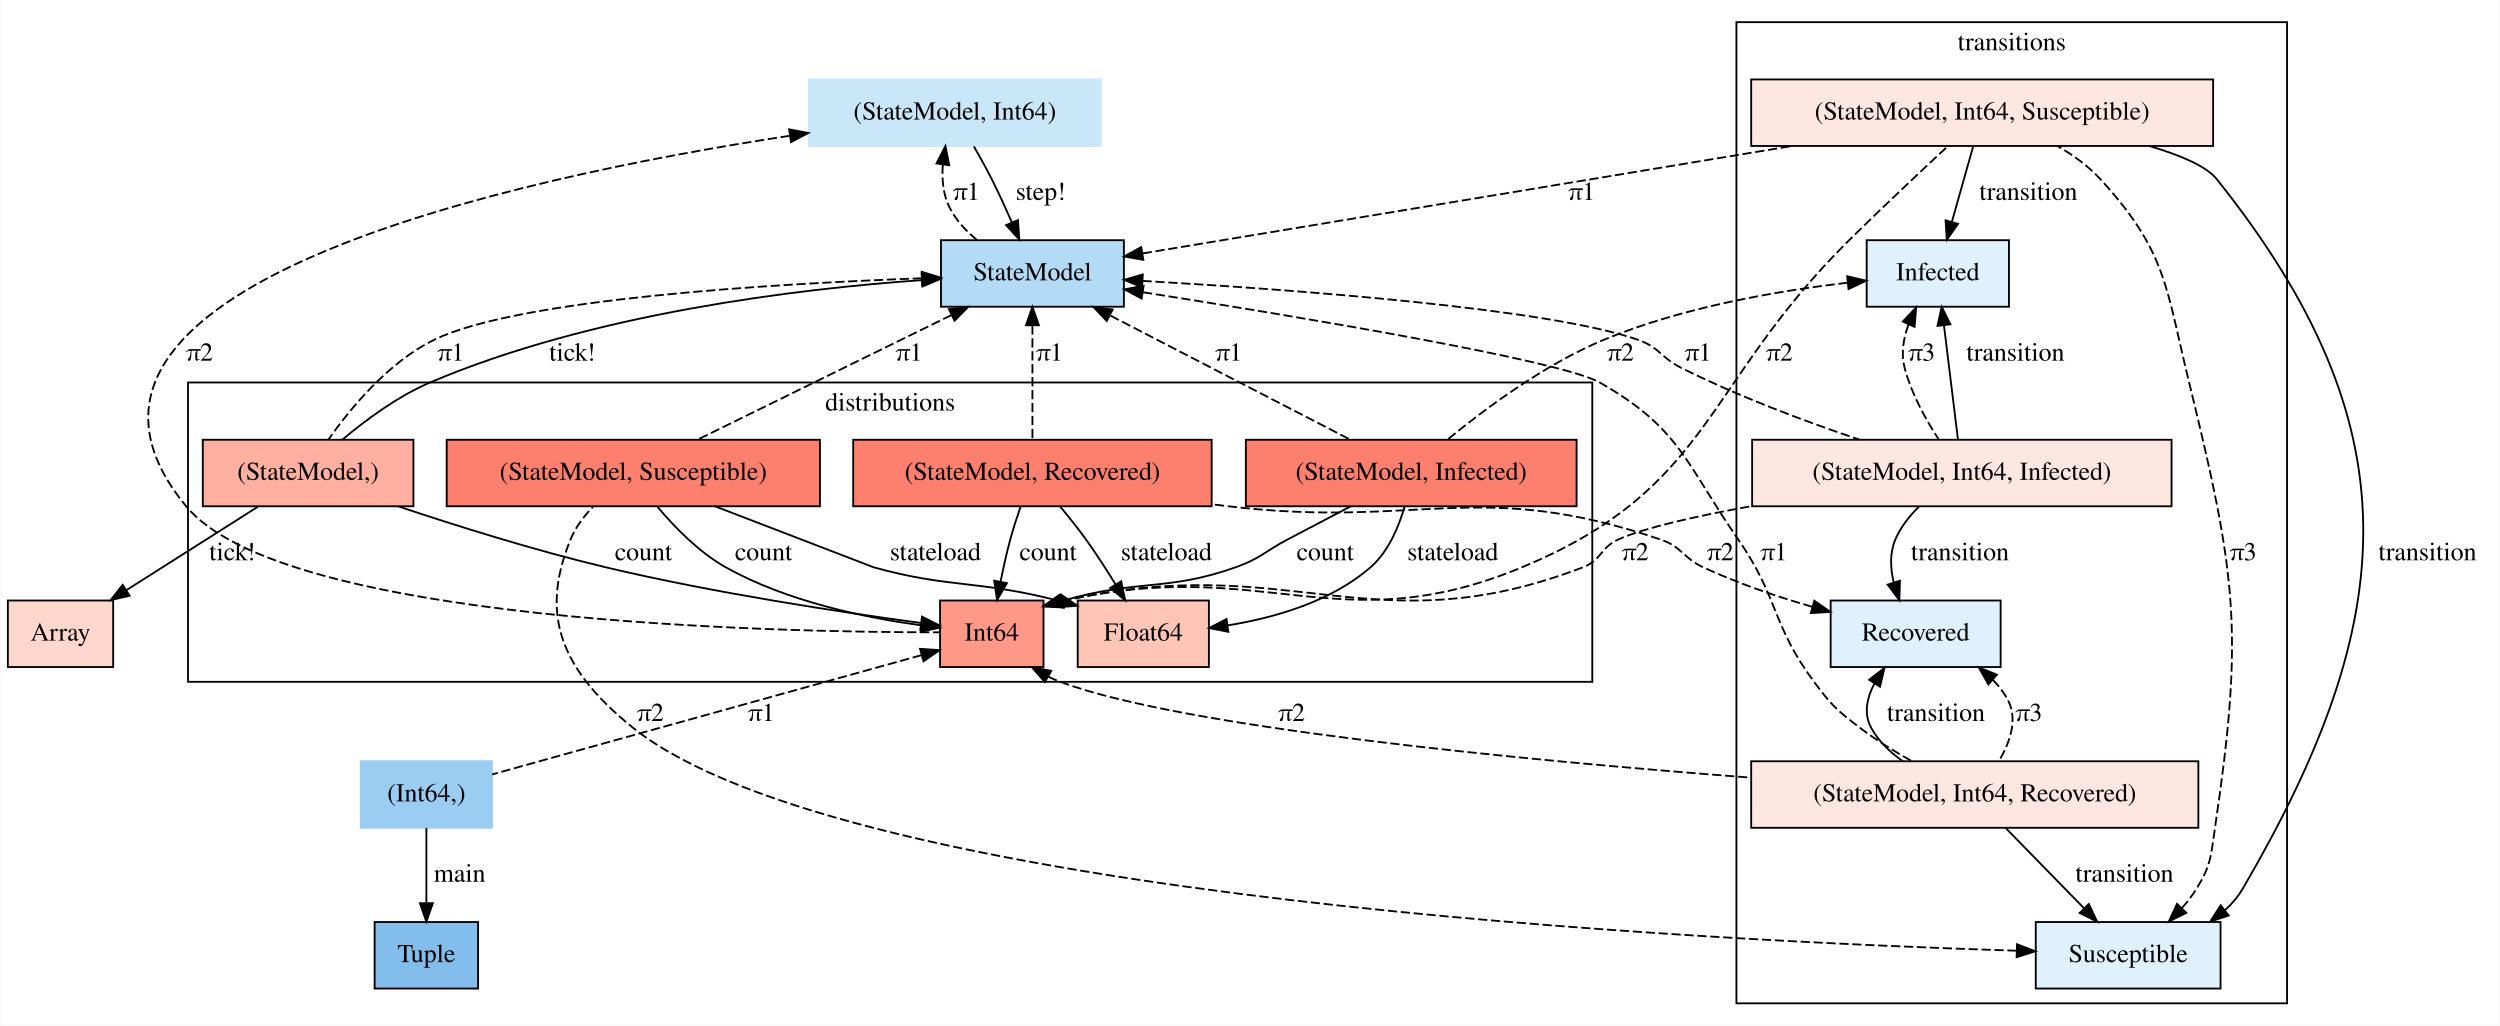
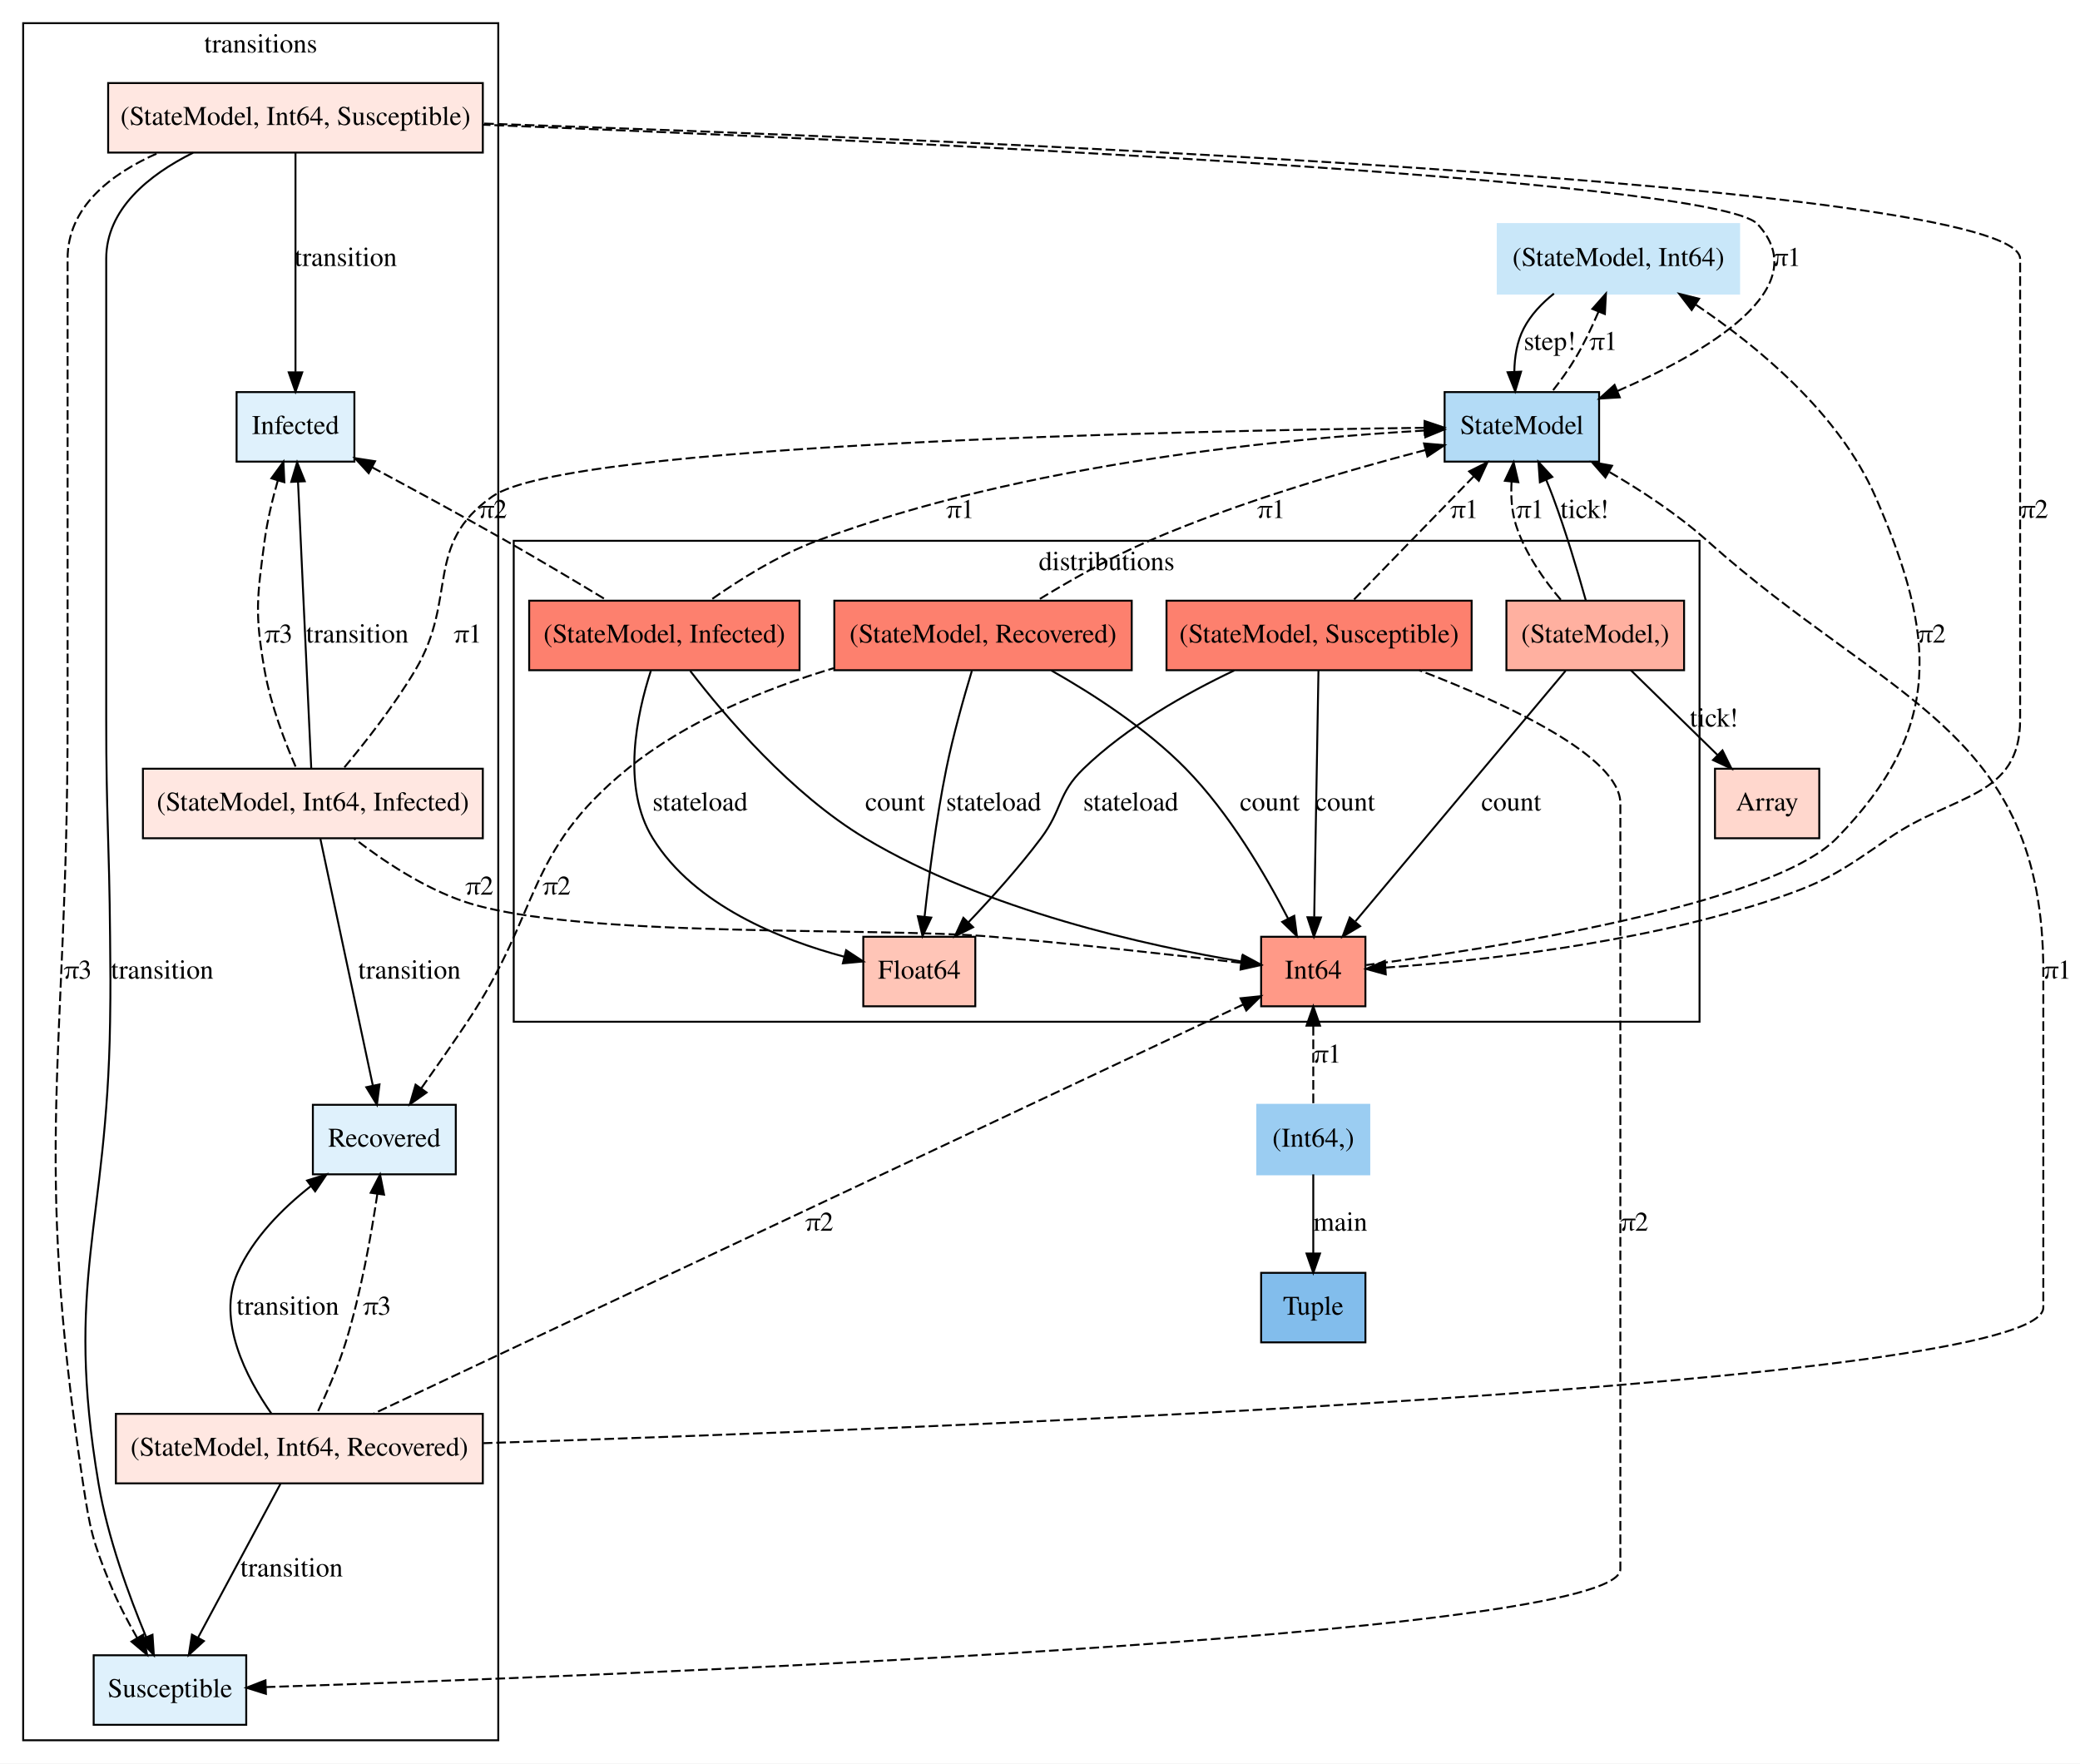
- <svg xmlns="http://www.w3.org/2000/svg" width="1353pt" height="555pt" viewBox="0.00 0.00 1352.50 555.00">
-   <g id="graph0" class="graph" transform="scale(1 1) rotate(0) translate(4 551)">
-     <polygon fill="white" stroke="none" points="-4,4 -4,-551 1348.5,-551 1348.5,4 -4,4" />
+ <svg xmlns="http://www.w3.org/2000/svg" width="1077pt" height="913pt" viewBox="0.00 0.00 1077.00 913.00">
+   <g id="graph0" class="graph" transform="scale(1 1) rotate(0) translate(4 909)">
+     <polygon fill="#ffffff" stroke="transparent" points="-4,4 -4,-909 1073,-909 1073,4 -4,4" />
    <g id="clust1" class="cluster">
-       <polygon fill="none" stroke="black" points="935.5,-8 935.5,-539 1233.5,-539 1233.5,-8 935.5,-8" />
-       <text text-anchor="middle" x="1084.5" y="-523.8" font-family="Times,serif" font-size="14.00">transitions</text>
+       <polygon fill="none" stroke="#000000" points="8,-8 8,-897 254,-897 254,-8 8,-8" />
+       <text text-anchor="middle" x="131" y="-881.8" font-family="Times,serif" font-size="14.00" fill="#000000">transitions</text>
    </g>
    <g id="clust2" class="cluster">
-       <polygon fill="none" stroke="black" points="97.5,-182 97.5,-344 857.5,-344 857.5,-182 97.5,-182" />
-       <text text-anchor="middle" x="477.5" y="-328.8" font-family="Times,serif" font-size="14.00">distributions</text>
+       <polygon fill="none" stroke="#000000" points="262,-380 262,-629 876,-629 876,-380 262,-380" />
+       <text text-anchor="middle" x="569" y="-613.8" font-family="Times,serif" font-size="14.00" fill="#000000">distributions</text>
    </g>
    <g id="node1" class="node">
-       <polygon fill="#ffb0a0" stroke="black" points="219.5,-313 105.5,-313 105.5,-277 219.5,-277 219.5,-313" />
-       <text text-anchor="middle" x="162.5" y="-291.3" font-family="Times,serif" font-size="14.00">(StateModel,)</text>
+       <polygon fill="#ffb0a0" stroke="#000000" points="868,-598 776,-598 776,-562 868,-562 868,-598" />
+       <text text-anchor="middle" x="822" y="-576.3" font-family="Times,serif" font-size="14.00" fill="#000000">(StateModel,)</text>
    </g>
    <g id="node2" class="node">
-       <polygon fill="#ffd7cd" stroke="black" points="57,-226 0,-226 0,-190 57,-190 57,-226" />
-       <text text-anchor="middle" x="28.5" y="-204.3" font-family="Times,serif" font-size="14.00">Array</text>
+       <polygon fill="#ffd7cd" stroke="#000000" points="938,-511 884,-511 884,-475 938,-475 938,-511" />
+       <text text-anchor="middle" x="911" y="-489.3" font-family="Times,serif" font-size="14.00" fill="#000000">Array</text>
    </g>
    <g id="edge22" class="edge">
-       <path fill="none" stroke="black" d="M135.383,-276.799C114.859,-263.78 86.485,-245.781 64.129,-231.6" />
-       <polygon fill="black" stroke="black" points="65.896,-228.576 55.577,-226.175 62.146,-234.488 65.896,-228.576" />
-       <text text-anchor="middle" x="121.5" y="-247.8" font-family="Times,serif" font-size="14.00">tick!</text>
+       <path fill="none" stroke="#000000" d="M840.441,-561.973C853.448,-549.259 871.042,-532.06 885.407,-518.018" />
+       <polygon fill="#000000" stroke="#000000" points="887.878,-520.496 892.583,-511.003 882.985,-515.491 887.878,-520.496" />
+       <text text-anchor="middle" x="883.5" y="-532.8" font-family="Times,serif" font-size="14.00" fill="#000000">tick!</text>
    </g>
    <g id="node3" class="node">
-       <polygon fill="#b3dbf6" stroke="black" points="604,-421 505,-421 505,-385 604,-385 604,-421" />
-       <text text-anchor="middle" x="554.5" y="-399.3" font-family="Times,serif" font-size="14.00">StateModel</text>
+       <polygon fill="#b3dbf6" stroke="#000000" points="824,-706 744,-706 744,-670 824,-670 824,-706" />
+       <text text-anchor="middle" x="784" y="-684.3" font-family="Times,serif" font-size="14.00" fill="#000000">StateModel</text>
    </g>
    <g id="edge21" class="edge">
-       <path fill="none" stroke="black" d="M181.001,-313.012C193.509,-323.57 210.901,-336.509 228.5,-344 316.418,-381.424 427.601,-394.701 494.774,-399.411" />
-       <polygon fill="black" stroke="black" points="494.552,-402.904 504.761,-400.071 495.014,-395.919 494.552,-402.904" />
-       <text text-anchor="middle" x="305.5" y="-355.8" font-family="Times,serif" font-size="14.00">tick!</text>
+       <path fill="none" stroke="#000000" d="M817.087,-598.254C812.978,-612.932 806.721,-634 800,-652 798.968,-654.763 797.83,-657.617 796.65,-660.452" />
+       <polygon fill="#000000" stroke="#000000" points="793.337,-659.297 792.576,-669.864 799.761,-662.078 793.337,-659.297" />
+       <text text-anchor="middle" x="816.5" y="-640.8" font-family="Times,serif" font-size="14.00" fill="#000000">tick!</text>
    </g>
    <g id="node6" class="node">
-       <polygon fill="#ff9987" stroke="black" points="560.5,-226 504.5,-226 504.5,-190 560.5,-190 560.5,-226" />
-       <text text-anchor="middle" x="532.5" y="-204.3" font-family="Times,serif" font-size="14.00">Int64</text>
+       <polygon fill="#ff9987" stroke="#000000" points="703,-424 649,-424 649,-388 703,-388 703,-424" />
+       <text text-anchor="middle" x="676" y="-402.3" font-family="Times,serif" font-size="14.00" fill="#000000">Int64</text>
    </g>
    <g id="edge13" class="edge">
-       <path fill="none" stroke="black" d="M211.348,-276.94C243.022,-266.349 285.345,-253.076 323.5,-244 382.396,-229.991 451.931,-219.53 494.093,-213.845" />
-       <polygon fill="black" stroke="black" points="494.747,-217.289 504.2,-212.503 493.826,-210.35 494.747,-217.289" />
-       <text text-anchor="middle" x="344" y="-247.8" font-family="Times,serif" font-size="14.00">count</text>
+       <path fill="none" stroke="#000000" d="M806.651,-561.708C780.624,-530.689 727.753,-467.678 697.863,-432.056" />
+       <polygon fill="#000000" stroke="#000000" points="700.252,-429.458 691.143,-424.047 694.89,-433.957 700.252,-429.458" />
+       <text text-anchor="middle" x="778.5" y="-489.3" font-family="Times,serif" font-size="14.00" fill="#000000">count</text>
    </g>
    <g id="edge29" class="edge">
-       <path fill="none" stroke="black" stroke-dasharray="5,2" d="M494.704,-400.407C414.129,-397.437 275.592,-389.189 230.5,-367 205.844,-354.867 185.305,-329.913 173.457,-313.063" />
-       <polygon fill="black" stroke="black" points="494.595,-403.905 504.712,-400.76 494.842,-396.909 494.595,-403.905" />
-       <text text-anchor="middle" x="240" y="-355.8" font-family="Times,serif" font-size="14.00">π1</text>
+       <path fill="none" stroke="#000000" stroke-dasharray="5,2" d="M778.666,-659.548C778.249,-652.073 778.707,-644.115 781,-637 785.674,-622.497 795.559,-608.567 804.451,-598.109" />
+       <polygon fill="#000000" stroke="#000000" points="775.203,-660.08 779.739,-669.654 782.164,-659.341 775.203,-660.08" />
+       <text text-anchor="middle" x="788.5" y="-640.8" font-family="Times,serif" font-size="14.00" fill="#000000">π1</text>
    </g>
    <g id="node7" class="node">
-       <polygon fill="#ffe7e1" stroke="black" points="1193.5,-508 943.5,-508 943.5,-472 1193.5,-472 1193.5,-508" />
-       <text text-anchor="middle" x="1068.5" y="-486.3" font-family="Times,serif" font-size="14.00">(StateModel, Int64, Susceptible)</text>
+       <polygon fill="#ffe7e1" stroke="#000000" points="246,-866 52,-866 52,-830 246,-830 246,-866" />
+       <text text-anchor="middle" x="149" y="-844.3" font-family="Times,serif" font-size="14.00" fill="#000000">(StateModel, Int64, Susceptible)</text>
    </g>
    <g id="edge32" class="edge">
-       <path fill="none" stroke="black" stroke-dasharray="5,2" d="M614.185,-413.87C700.164,-428.088 860.088,-454.535 965.411,-471.952" />
-       <polygon fill="black" stroke="black" points="614.512,-410.377 604.075,-412.198 613.37,-417.283 614.512,-410.377" />
-       <text text-anchor="middle" x="852" y="-442.8" font-family="Times,serif" font-size="14.00">π1</text>
+       <path fill="none" stroke="#000000" stroke-dasharray="5,2" d="M833.466,-706.548C879.562,-726.477 936.89,-759.784 906,-793 883.846,-816.822 445.318,-836.622 246.053,-844.428" />
+       <polygon fill="#000000" stroke="#000000" points="834.707,-703.273 824.132,-702.624 831.994,-709.726 834.707,-703.273" />
+       <text text-anchor="middle" x="921.5" y="-771.3" font-family="Times,serif" font-size="14.00" fill="#000000">π1</text>
    </g>
    <g id="node10" class="node">
-       <polygon fill="#ffe7e1" stroke="black" points="1171,-313 944,-313 944,-277 1171,-277 1171,-313" />
-       <text text-anchor="middle" x="1057.5" y="-291.3" font-family="Times,serif" font-size="14.00">(StateModel, Int64, Infected)</text>
+       <polygon fill="#ffe7e1" stroke="#000000" points="246,-511 70,-511 70,-475 246,-475 246,-511" />
+       <text text-anchor="middle" x="158" y="-489.3" font-family="Times,serif" font-size="14.00" fill="#000000">(StateModel, Int64, Infected)</text>
    </g>
    <g id="edge33" class="edge">
-       <path fill="none" stroke="black" stroke-dasharray="5,2" d="M614.069,-398.986C694.837,-394.328 834.515,-384.088 882.5,-367 893.997,-362.906 894.594,-357.477 905.5,-352 936.411,-336.475 972.708,-322.941 1002.08,-313.068" />
-       <polygon fill="black" stroke="black" points="613.827,-395.494 604.041,-399.553 614.223,-402.483 613.827,-395.494" />
-       <text text-anchor="middle" x="915" y="-355.8" font-family="Times,serif" font-size="14.00">π1</text>
+       <path fill="none" stroke="#000000" stroke-dasharray="5,2" d="M733.583,-687.525C608.27,-685.934 289.957,-679.228 251,-652 215.122,-626.924 233.378,-599.62 211,-562 200.112,-543.695 185.139,-524.622 173.885,-511.181" />
+       <polygon fill="#000000" stroke="#000000" points="733.641,-691.026 743.683,-687.647 733.726,-684.026 733.641,-691.026" />
+       <text text-anchor="middle" x="238.5" y="-576.3" font-family="Times,serif" font-size="14.00" fill="#000000">π1</text>
    </g>
    <g id="node12" class="node">
-       <polygon fill="#ffe7e1" stroke="black" points="1185.5,-139 943.5,-139 943.5,-103 1185.5,-103 1185.5,-139" />
-       <text text-anchor="middle" x="1064.5" y="-117.3" font-family="Times,serif" font-size="14.00">(StateModel, Int64, Recovered)</text>
+       <polygon fill="#ffe7e1" stroke="#000000" points="246,-177 56,-177 56,-141 246,-141 246,-177" />
+       <text text-anchor="middle" x="151" y="-155.3" font-family="Times,serif" font-size="14.00" fill="#000000">(StateModel, Int64, Recovered)</text>
    </g>
    <g id="edge34" class="edge">
-       <path fill="none" stroke="black" stroke-dasharray="5,2" d="M614.34,-392.837C697.52,-379.776 840.314,-356.054 861.5,-344 905.29,-319.086 907.798,-300.406 936.5,-259 958.588,-227.136 954.429,-213.16 977.5,-182 986.85,-169.371 989.988,-166.505 1002.5,-157 1011.06,-150.495 1020.97,-144.369 1030.31,-139.116" />
-       <polygon fill="black" stroke="black" points="613.596,-389.411 604.257,-394.414 614.677,-396.327 613.596,-389.411" />
-       <text text-anchor="middle" x="956" y="-247.8" font-family="Times,serif" font-size="14.00">π1</text>
+       <path fill="none" stroke="#000000" stroke-dasharray="5,2" d="M829.409,-664.582C846.226,-654.791 864.866,-642.534 880,-629 973.707,-545.201 1054,-531.712 1054,-406 1054,-406 1054,-406 1054,-232 1054,-191.819 478.476,-169.268 246.356,-161.807" />
+       <polygon fill="#000000" stroke="#000000" points="827.256,-661.779 820.287,-669.76 830.712,-667.867 827.256,-661.779" />
+       <text text-anchor="middle" x="1061.5" y="-402.3" font-family="Times,serif" font-size="14.00" fill="#000000">π1</text>
    </g>
    <g id="node13" class="node">
-       <polygon fill="#fd806e" stroke="black" points="439.5,-313 237.5,-313 237.5,-277 439.5,-277 439.5,-313" />
-       <text text-anchor="middle" x="338.5" y="-291.3" font-family="Times,serif" font-size="14.00">(StateModel, Susceptible)</text>
+       <polygon fill="#fd806e" stroke="#000000" points="758,-598 600,-598 600,-562 758,-562 758,-598" />
+       <text text-anchor="middle" x="679" y="-576.3" font-family="Times,serif" font-size="14.00" fill="#000000">(StateModel, Susceptible)</text>
    </g>
    <g id="edge28" class="edge">
-       <path fill="none" stroke="black" stroke-dasharray="5,2" d="M510.701,-380.506C470.226,-360.644 410.867,-331.514 373.476,-313.164" />
-       <polygon fill="black" stroke="black" points="509.277,-383.706 519.796,-384.969 512.361,-377.422 509.277,-383.706" />
-       <text text-anchor="middle" x="488" y="-355.8" font-family="Times,serif" font-size="14.00">π1</text>
+       <path fill="none" stroke="#000000" stroke-dasharray="5,2" d="M759.179,-662.47C739.912,-642.653 713.681,-615.672 696.549,-598.05" />
+       <polygon fill="#000000" stroke="#000000" points="756.708,-664.949 766.188,-669.679 761.727,-660.069 756.708,-664.949" />
+       <text text-anchor="middle" x="754.5" y="-640.8" font-family="Times,serif" font-size="14.00" fill="#000000">π1</text>
    </g>
    <g id="node15" class="node">
-       <polygon fill="#fd806e" stroke="black" points="849,-313 670,-313 670,-277 849,-277 849,-313" />
-       <text text-anchor="middle" x="759.5" y="-291.3" font-family="Times,serif" font-size="14.00">(StateModel, Infected)</text>
+       <polygon fill="#fd806e" stroke="#000000" points="410,-598 270,-598 270,-562 410,-562 410,-598" />
+       <text text-anchor="middle" x="340" y="-576.3" font-family="Times,serif" font-size="14.00" fill="#000000">(StateModel, Infected)</text>
    </g>
    <g id="edge30" class="edge">
-       <path fill="none" stroke="black" stroke-dasharray="5,2" d="M596.799,-380.128C635.193,-360.276 691.042,-331.398 726.305,-313.164" />
-       <polygon fill="black" stroke="black" points="594.712,-377.267 587.437,-384.969 597.927,-383.485 594.712,-377.267" />
-       <text text-anchor="middle" x="661" y="-355.8" font-family="Times,serif" font-size="14.00">π1</text>
+       <path fill="none" stroke="#000000" stroke-dasharray="5,2" d="M733.663,-686.097C661.758,-682.006 526.454,-669.166 419,-629 399.045,-621.541 378.665,-608.746 363.603,-598.102" />
+       <polygon fill="#000000" stroke="#000000" points="733.628,-689.6 743.801,-686.64 734.002,-682.61 733.628,-689.6" />
+       <text text-anchor="middle" x="493.5" y="-640.8" font-family="Times,serif" font-size="14.00" fill="#000000">π1</text>
    </g>
    <g id="node16" class="node">
-       <polygon fill="#fd806e" stroke="black" points="651.5,-313 457.5,-313 457.5,-277 651.5,-277 651.5,-313" />
-       <text text-anchor="middle" x="554.5" y="-291.3" font-family="Times,serif" font-size="14.00">(StateModel, Recovered)</text>
+       <polygon fill="#fd806e" stroke="#000000" points="582,-598 428,-598 428,-562 582,-562 582,-598" />
+       <text text-anchor="middle" x="505" y="-576.3" font-family="Times,serif" font-size="14.00" fill="#000000">(StateModel, Recovered)</text>
    </g>
    <g id="edge31" class="edge">
-       <path fill="none" stroke="black" stroke-dasharray="5,2" d="M554.5,-374.931C554.5,-355.554 554.5,-330.042 554.5,-313.341" />
-       <polygon fill="black" stroke="black" points="551,-374.969 554.5,-384.969 558,-374.969 551,-374.969" />
-       <text text-anchor="middle" x="564" y="-355.8" font-family="Times,serif" font-size="14.00">π1</text>
+       <path fill="none" stroke="#000000" stroke-dasharray="5,2" d="M734.208,-676.028C694.585,-665.733 638.156,-649.344 591,-629 570.962,-620.355 549.64,-608.228 533.239,-598.202" />
+       <polygon fill="#000000" stroke="#000000" points="733.347,-679.42 743.903,-678.512 735.085,-672.639 733.347,-679.42" />
+       <text text-anchor="middle" x="654.5" y="-640.8" font-family="Times,serif" font-size="14.00" fill="#000000">π1</text>
    </g>
    <g id="node4" class="node">
-       <polygon fill="#82bdec" stroke="black" points="254.5,-52 198.5,-52 198.5,-16 254.5,-16 254.5,-52" />
-       <text text-anchor="middle" x="226.5" y="-30.3" font-family="Times,serif" font-size="14.00">Tuple</text>
+       <polygon fill="#82bdec" stroke="#000000" points="703,-250 649,-250 649,-214 703,-214 703,-250" />
+       <text text-anchor="middle" x="676" y="-228.3" font-family="Times,serif" font-size="14.00" fill="#000000">Tuple</text>
    </g>
    <g id="node5" class="node">
-       <polygon fill="#c9e7f9" stroke="#c9e7f9" points="591.5,-508 433.5,-508 433.5,-472 591.5,-472 591.5,-508" />
-       <text text-anchor="middle" x="512.5" y="-486.3" font-family="Times,serif" font-size="14.00">(StateModel, Int64)</text>
+       <polygon fill="#c9e7f9" stroke="#c9e7f9" points="896.5,-793 771.5,-793 771.5,-757 896.5,-757 896.5,-793" />
+       <text text-anchor="middle" x="834" y="-771.3" font-family="Times,serif" font-size="14.00" fill="#000000">(StateModel, Int64)</text>
    </g>
    <g id="edge1" class="edge">
-       <path fill="none" stroke="black" d="M522.834,-471.749C526.056,-466.154 529.539,-459.875 532.5,-454 536.281,-446.497 540.08,-438.199 543.432,-430.555" />
-       <polygon fill="black" stroke="black" points="546.663,-431.9 547.403,-421.331 540.234,-429.132 546.663,-431.9" />
-       <text text-anchor="middle" x="559" y="-442.8" font-family="Times,serif" font-size="14.00">step!</text>
+       <path fill="none" stroke="#000000" d="M800.619,-756.999C794.359,-752.028 788.645,-746.028 785,-739 781.468,-732.19 780.212,-724.149 780.096,-716.49" />
+       <polygon fill="#000000" stroke="#000000" points="783.596,-716.578 780.538,-706.434 776.602,-716.271 783.596,-716.578" />
+       <text text-anchor="middle" x="798.5" y="-727.8" font-family="Times,serif" font-size="14.00" fill="#000000">step!</text>
    </g>
    <g id="edge2" class="edge">
-       <path fill="none" stroke="black" stroke-dasharray="5,2" d="M506.002,-461.901C505.421,-454.183 506.085,-445.982 509.5,-439 512.892,-432.065 518.394,-426.107 524.406,-421.174" />
-       <polygon fill="black" stroke="black" points="502.559,-462.555 507.425,-471.966 509.49,-461.575 502.559,-462.555" />
-       <text text-anchor="middle" x="519" y="-442.8" font-family="Times,serif" font-size="14.00">π1</text>
+       <path fill="none" stroke="#000000" stroke-dasharray="5,2" d="M823.66,-747.529C820.323,-739.725 816.349,-731.353 812,-724 808.372,-717.867 803.834,-711.596 799.475,-706.043" />
+       <polygon fill="#000000" stroke="#000000" points="820.505,-749.06 827.528,-756.992 826.985,-746.412 820.505,-749.06" />
+       <text text-anchor="middle" x="826.5" y="-727.8" font-family="Times,serif" font-size="14.00" fill="#000000">π1</text>
    </g>
    <g id="edge3" class="edge">
-       <path fill="none" stroke="black" stroke-dasharray="5,2" d="M423.137,-477.515C273.735,-454.75 -1.232,-395.528 96.5,-277 148.466,-213.976 416.397,-208.766 504.433,-208.783" />
-       <polygon fill="black" stroke="black" points="422.822,-481.007 433.23,-479.027 423.859,-474.084 422.822,-481.007" />
-       <text text-anchor="middle" x="104" y="-355.8" font-family="Times,serif" font-size="14.00">π2</text>
+       <path fill="none" stroke="#000000" stroke-dasharray="5,2" d="M874.154,-751.195C905.997,-729.768 948.168,-695.066 967,-652 998.718,-579.464 1002.322,-531.63 947,-475 912.904,-440.098 765.286,-417.467 703.43,-409.353" />
+       <polygon fill="#000000" stroke="#000000" points="871.921,-748.474 865.475,-756.883 875.758,-754.329 871.921,-748.474" />
+       <text text-anchor="middle" x="996.5" y="-576.3" font-family="Times,serif" font-size="14.00" fill="#000000">π2</text>
    </g>
    <g id="edge18" class="edge">
-       <path fill="none" stroke="black" stroke-dasharray="5,2" d="M570.533,-225.623C679.672,-250.807 719.528,-202.498 819.5,-244 922.25,-286.655 917.406,-342.763 996.5,-421 1014.35,-438.653 1035.26,-458.288 1049.93,-471.903" />
-       <polygon fill="black" stroke="black" points="571.357,-222.222 560.81,-223.23 569.684,-229.019 571.357,-222.222" />
-       <text text-anchor="middle" x="959" y="-355.8" font-family="Times,serif" font-size="14.00">π2</text>
+       <path fill="none" stroke="#000000" stroke-dasharray="5,2" d="M713.338,-408.024C760.255,-411.404 842.77,-420.141 910,-442 940.435,-451.896 947.689,-456.781 974,-475 1007.501,-498.199 1042,-495.751 1042,-536.5 1042,-775 1042,-775 1042,-775 1042,-814.568 477.713,-837.358 246.267,-845.041" />
+       <polygon fill="#000000" stroke="#000000" points="713.54,-404.53 703.327,-407.346 713.067,-411.514 713.54,-404.53" />
+       <text text-anchor="middle" x="1049.5" y="-640.8" font-family="Times,serif" font-size="14.00" fill="#000000">π2</text>
    </g>
    <g id="edge19" class="edge">
-       <path fill="none" stroke="black" stroke-dasharray="5,2" d="M570.608,-225.638C693.941,-253.952 737.799,-200.052 852.5,-244 862.547,-247.849 861.708,-254.543 871.5,-259 885.332,-265.296 913.452,-271.611 943.728,-277.11" />
-       <polygon fill="black" stroke="black" points="571.348,-222.216 560.804,-223.255 569.694,-229.018 571.348,-222.216" />
-       <text text-anchor="middle" x="881" y="-247.8" font-family="Times,serif" font-size="14.00">π2</text>
+       <path fill="none" stroke="#000000" stroke-dasharray="5,2" d="M638.43,-410.531C604.814,-414.476 554.169,-420.151 510,-424 449.431,-429.278 294.721,-422.901 237,-442 215.612,-449.077 194.326,-463.344 179.248,-474.993" />
+       <polygon fill="#000000" stroke="#000000" points="639.197,-413.965 648.717,-409.315 638.375,-407.013 639.197,-413.965" />
+       <text text-anchor="middle" x="244.5" y="-445.8" font-family="Times,serif" font-size="14.00" fill="#000000">π2</text>
    </g>
    <g id="edge20" class="edge">
-       <path fill="none" stroke="black" stroke-dasharray="5,2" d="M563.162,-184.772C565.254,-183.732 567.376,-182.793 569.5,-182 635.796,-157.241 819.32,-139.634 943.29,-130.142" />
-       <polygon fill="black" stroke="black" points="561.215,-181.853 554.262,-189.847 564.683,-187.933 561.215,-181.853" />
-       <text text-anchor="middle" x="695" y="-160.8" font-family="Times,serif" font-size="14.00">π2</text>
+       <path fill="none" stroke="#000000" stroke-dasharray="5,2" d="M639.634,-388.89C544.226,-344.003 287.374,-223.161 189.551,-177.137" />
+       <polygon fill="#000000" stroke="#000000" points="638.341,-392.15 648.879,-393.24 641.321,-385.816 638.341,-392.15" />
+       <text text-anchor="middle" x="420.5" y="-271.8" font-family="Times,serif" font-size="14.00" fill="#000000">π2</text>
    </g>
    <g id="node17" class="node">
-       <polygon fill="#9bcdf2" stroke="#9bcdf2" points="262,-139 191,-139 191,-103 262,-103 262,-139" />
-       <text text-anchor="middle" x="226.5" y="-117.3" font-family="Times,serif" font-size="14.00">(Int64,)</text>
+       <polygon fill="#9bcdf2" stroke="#9bcdf2" points="705,-337 647,-337 647,-301 705,-301 705,-337" />
+       <text text-anchor="middle" x="676" y="-315.3" font-family="Times,serif" font-size="14.00" fill="#000000">(Int64,)</text>
    </g>
    <g id="edge35" class="edge">
-       <path fill="none" stroke="black" stroke-dasharray="5,2" d="M494.489,-196.441C434.879,-179.883 320.229,-148.036 262.126,-131.896" />
-       <polygon fill="black" stroke="black" points="493.689,-199.852 504.261,-199.156 495.562,-193.107 493.689,-199.852" />
-       <text text-anchor="middle" x="408" y="-160.8" font-family="Times,serif" font-size="14.00">π1</text>
+       <path fill="none" stroke="#000000" stroke-dasharray="5,2" d="M676,-377.816C676,-364.41 676,-348.78 676,-337.003" />
+       <polygon fill="#000000" stroke="#000000" points="672.5,-377.974 676,-387.974 679.5,-377.974 672.5,-377.974" />
+       <text text-anchor="middle" x="683.5" y="-358.8" font-family="Times,serif" font-size="14.00" fill="#000000">π1</text>
    </g>
    <g id="node8" class="node">
-       <polygon fill="#dff1fc" stroke="black" points="1197.5,-52 1097.5,-52 1097.5,-16 1197.5,-16 1197.5,-52" />
-       <text text-anchor="middle" x="1147.5" y="-30.3" font-family="Times,serif" font-size="14.00">Susceptible</text>
+       <polygon fill="#dff1fc" stroke="#000000" points="123.5,-52 44.5,-52 44.5,-16 123.5,-16 123.5,-52" />
+       <text text-anchor="middle" x="84" y="-30.3" font-family="Times,serif" font-size="14.00" fill="#000000">Susceptible</text>
    </g>
    <g id="edge4" class="edge">
-       <path fill="none" stroke="black" d="M1158.93,-471.977C1175.8,-467.024 1189.9,-461.019 1195.5,-454 1301.97,-320.473 1295.6,-217.485 1209.5,-70 1206.98,-65.69 1203.72,-61.869 1200,-58.49" />
-       <polygon fill="black" stroke="black" points="1201.89,-55.523 1191.84,-52.16 1197.6,-61.054 1201.89,-55.523" />
-       <text text-anchor="middle" x="1309.5" y="-247.8" font-family="Times,serif" font-size="14.00">transition</text>
+       <path fill="none" stroke="#000000" d="M95.984,-829.925C72.894,-818.383 51,-800.671 51,-775 51,-775 51,-775 51,-536.5 51,-486.492 52.556,-474.006 53,-424 53.174,-404.445 53.289,-399.553 53,-380 51.43,-273.756 29.394,-245.787 47,-141 51.695,-113.055 62.837,-82.65 71.675,-61.419" />
+       <polygon fill="#000000" stroke="#000000" points="74.959,-62.639 75.666,-52.068 68.521,-59.891 74.959,-62.639" />
+       <text text-anchor="middle" x="80" y="-402.3" font-family="Times,serif" font-size="14.00" fill="#000000">transition</text>
    </g>
    <g id="node9" class="node">
-       <polygon fill="#dff1fc" stroke="black" points="1083,-421 1006,-421 1006,-385 1083,-385 1083,-421" />
-       <text text-anchor="middle" x="1044.5" y="-399.3" font-family="Times,serif" font-size="14.00">Infected</text>
+       <polygon fill="#dff1fc" stroke="#000000" points="179.5,-706 118.5,-706 118.5,-670 179.5,-670 179.5,-706" />
+       <text text-anchor="middle" x="149" y="-684.3" font-family="Times,serif" font-size="14.00" fill="#000000">Infected</text>
    </g>
    <g id="edge5" class="edge">
-       <path fill="none" stroke="black" d="M1063.64,-471.799C1060.33,-460.047 1055.86,-444.238 1052.08,-430.842" />
-       <polygon fill="black" stroke="black" points="1055.44,-429.848 1049.35,-421.175 1048.7,-431.75 1055.44,-429.848" />
-       <text text-anchor="middle" x="1093.5" y="-442.8" font-family="Times,serif" font-size="14.00">transition</text>
+       <path fill="none" stroke="#000000" d="M149,-829.957C149,-802.349 149,-749.375 149,-716.525" />
+       <polygon fill="#000000" stroke="#000000" points="152.5,-716.222 149,-706.223 145.5,-716.223 152.5,-716.222" />
+       <text text-anchor="middle" x="175" y="-771.3" font-family="Times,serif" font-size="14.00" fill="#000000">transition</text>
    </g>
    <g id="edge24" class="edge">
-       <path fill="none" stroke="black" stroke-dasharray="5,2" d="M1176.6,-59.543C1179.53,-62.849 1182.25,-66.362 1184.5,-70 1192.56,-83.035 1192.25,-87.84 1194.5,-103 1210.23,-209.133 1205.98,-239.779 1180.5,-344 1167.83,-395.814 1168.5,-414.642 1132.5,-454 1126,-461.102 1117.72,-467.071 1109.29,-471.955" />
-       <polygon fill="black" stroke="black" points="1178.97,-56.967 1169.49,-52.247 1173.96,-61.852 1178.97,-56.967" />
-       <text text-anchor="middle" x="1210" y="-247.8" font-family="Times,serif" font-size="14.00">π3</text>
+       <path fill="none" stroke="#000000" stroke-dasharray="5,2" d="M67.076,-60.878C62.061,-69.617 56.879,-79.512 53,-89 43.942,-111.154 42.577,-117.335 39,-141 12.725,-314.839 31,-360.686 31,-536.5 31,-775 31,-775 31,-775 31,-801.619 52.985,-818.859 77.976,-829.857" />
+       <polygon fill="#000000" stroke="#000000" points="70.098,-62.643 72.18,-52.255 64.074,-59.077 70.098,-62.643" />
+       <text text-anchor="middle" x="36.5" y="-402.3" font-family="Times,serif" font-size="14.00" fill="#000000">π3</text>
    </g>
    <g id="edge23" class="edge">
-       <path fill="none" stroke="black" stroke-dasharray="5,2" d="M1087.14,-36.469C919.75,-41.698 454.409,-64.421 338.5,-157 294.635,-192.036 289.786,-222.737 304.5,-259 307.175,-265.594 311.756,-271.629 316.703,-276.762" />
-       <polygon fill="black" stroke="black" points="1087.36,-39.964 1097.25,-36.163 1087.15,-32.967 1087.36,-39.964" />
-       <text text-anchor="middle" x="348" y="-160.8" font-family="Times,serif" font-size="14.00">π2</text>
+       <path fill="none" stroke="#000000" stroke-dasharray="5,2" d="M133.611,-35.525C301.067,-40.993 835,-61.199 835,-96.5 835,-493 835,-493 835,-493 835,-517.343 776.326,-544.55 730.946,-561.952" />
+       <polygon fill="#000000" stroke="#000000" points="133.691,-32.025 123.583,-35.2 133.464,-39.022 133.691,-32.025" />
+       <text text-anchor="middle" x="842.5" y="-271.8" font-family="Times,serif" font-size="14.00" fill="#000000">π2</text>
    </g>
    <g id="edge26" class="edge">
-       <path fill="none" stroke="black" stroke-dasharray="5,2" d="M1028.62,-375.357C1025.9,-367.887 1024.51,-359.702 1026.5,-352 1030.11,-338.013 1038.05,-323.791 1044.99,-313.179" />
-       <polygon fill="black" stroke="black" points="1025.51,-376.97 1032.8,-384.663 1031.9,-374.106 1025.51,-376.97" />
-       <text text-anchor="middle" x="1036" y="-355.8" font-family="Times,serif" font-size="14.00">π3</text>
+       <path fill="none" stroke="#000000" stroke-dasharray="5,2" d="M139.868,-660.312C137.078,-650.533 134.383,-639.385 133,-629 129.069,-599.483 127.85,-591.329 133,-562 136.129,-544.18 143.478,-524.899 149.404,-511.261" />
+       <polygon fill="#000000" stroke="#000000" points="136.526,-661.35 142.759,-669.918 143.229,-659.333 136.526,-661.35" />
+       <text text-anchor="middle" x="140.5" y="-576.3" font-family="Times,serif" font-size="14.00" fill="#000000">π3</text>
    </g>
    <g id="edge25" class="edge">
-       <path fill="none" stroke="black" stroke-dasharray="5,2" d="M995.635,-397.987C958.296,-393.645 906.164,-384.788 863.5,-367 831.416,-353.623 799.068,-329.474 779.16,-313.094" />
-       <polygon fill="black" stroke="black" points="995.432,-401.485 1005.75,-399.095 996.194,-394.527 995.432,-401.485" />
-       <text text-anchor="middle" x="873" y="-355.8" font-family="Times,serif" font-size="14.00">π2</text>
+       <path fill="none" stroke="#000000" stroke-dasharray="5,2" d="M188.599,-667.087C209.379,-655.982 235.193,-641.979 258,-629 275.44,-619.075 294.713,-607.585 310.19,-598.227" />
+       <polygon fill="#000000" stroke="#000000" points="186.909,-664.022 179.731,-671.814 190.202,-670.199 186.909,-664.022" />
+       <text text-anchor="middle" x="251.5" y="-640.8" font-family="Times,serif" font-size="14.00" fill="#000000">π2</text>
    </g>
    <g id="edge6" class="edge">
-       <path fill="none" stroke="black" d="M1055.37,-313.341C1053.33,-330.042 1050.2,-355.554 1047.82,-374.931" />
-       <polygon fill="black" stroke="black" points="1044.33,-374.618 1046.59,-384.969 1051.28,-375.47 1044.33,-374.618" />
-       <text text-anchor="middle" x="1086.5" y="-355.8" font-family="Times,serif" font-size="14.00">transition</text>
+       <path fill="none" stroke="#000000" d="M157.162,-511.154C155.59,-545.211 152.189,-618.907 150.311,-659.591" />
+       <polygon fill="#000000" stroke="#000000" points="146.812,-659.504 149.847,-669.655 153.804,-659.827 146.812,-659.504" />
+       <text text-anchor="middle" x="181" y="-576.3" font-family="Times,serif" font-size="14.00" fill="#000000">transition</text>
    </g>
    <g id="node11" class="node">
-       <polygon fill="#dff1fc" stroke="black" points="1078.5,-226 986.5,-226 986.5,-190 1078.5,-190 1078.5,-226" />
-       <text text-anchor="middle" x="1032.5" y="-204.3" font-family="Times,serif" font-size="14.00">Recovered</text>
+       <polygon fill="#dff1fc" stroke="#000000" points="232,-337 158,-337 158,-301 232,-301 232,-337" />
+       <text text-anchor="middle" x="195" y="-315.3" font-family="Times,serif" font-size="14.00" fill="#000000">Recovered</text>
    </g>
    <g id="edge7" class="edge">
-       <path fill="none" stroke="black" d="M1034.44,-276.966C1029.21,-271.832 1024.35,-265.745 1021.5,-259 1018.42,-251.713 1018.81,-243.45 1020.63,-235.769" />
-       <polygon fill="black" stroke="black" points="1024,-236.73 1023.68,-226.14 1017.33,-234.619 1024,-236.73" />
-       <text text-anchor="middle" x="1056.5" y="-247.8" font-family="Times,serif" font-size="14.00">transition</text>
+       <path fill="none" stroke="#000000" d="M161.89,-474.708C168.374,-444.213 181.434,-382.796 189.071,-346.883" />
+       <polygon fill="#000000" stroke="#000000" points="192.506,-347.556 191.162,-337.047 185.659,-346.1 192.506,-347.556" />
+       <text text-anchor="middle" x="208" y="-402.3" font-family="Times,serif" font-size="14.00" fill="#000000">transition</text>
    </g>
    <g id="edge8" class="edge">
-       <path fill="none" stroke="black" stroke-dasharray="5,2" d="M1074.29,-183.107C1077.54,-179.774 1080.38,-176.075 1082.5,-172 1087.95,-161.526 1083.45,-149.026 1077.59,-139.144" />
-       <polygon fill="black" stroke="black" points="1071.84,-180.597 1066.64,-189.823 1076.46,-185.859 1071.84,-180.597" />
-       <text text-anchor="middle" x="1094" y="-160.8" font-family="Times,serif" font-size="14.00">π3</text>
+       <path fill="none" stroke="#000000" stroke-dasharray="5,2" d="M191.379,-290.827C188.213,-269.444 182.877,-239.48 175,-214 171.092,-201.359 165.155,-187.725 160.164,-177.193" />
+       <polygon fill="#000000" stroke="#000000" points="187.933,-291.456 192.799,-300.867 194.864,-290.475 187.933,-291.456" />
+       <text text-anchor="middle" x="191.5" y="-228.3" font-family="Times,serif" font-size="14.00" fill="#000000">π3</text>
    </g>
    <g id="edge27" class="edge">
-       <path fill="none" stroke="black" stroke-dasharray="5,2" d="M976.542,-222.595C957.383,-228.142 936.1,-235.319 917.5,-244 906.441,-249.161 906.056,-255.076 894.5,-259 795.731,-292.537 764.083,-264.731 660.5,-277 657.539,-277.351 654.533,-277.724 651.501,-278.116" />
-       <polygon fill="black" stroke="black" points="977.66,-225.916 986.342,-219.843 975.768,-219.177 977.66,-225.916" />
-       <text text-anchor="middle" x="927" y="-247.8" font-family="Times,serif" font-size="14.00">π2</text>
+       <path fill="none" stroke="#000000" stroke-dasharray="5,2" d="M214.239,-345.687C221.768,-356.287 230.404,-368.64 238,-380 276.312,-437.296 267.51,-467.532 321,-511 351.713,-535.959 392.371,-552.466 427.656,-563.056" />
+       <polygon fill="#000000" stroke="#000000" points="216.88,-343.362 208.222,-337.255 211.182,-347.428 216.88,-343.362" />
+       <text text-anchor="middle" x="284.5" y="-445.8" font-family="Times,serif" font-size="14.00" fill="#000000">π2</text>
    </g>
    <g id="edge9" class="edge">
-       <path fill="none" stroke="black" d="M1081.3,-102.799C1093.45,-90.356 1110.04,-73.364 1123.57,-59.504" />
-       <polygon fill="black" stroke="black" points="1126.25,-61.776 1130.73,-52.175 1121.24,-56.885 1126.25,-61.776" />
-       <text text-anchor="middle" x="1145.5" y="-73.8" font-family="Times,serif" font-size="14.00">transition</text>
+       <path fill="none" stroke="#000000" d="M141.258,-140.824C130.043,-119.902 111.512,-85.328 98.578,-61.198" />
+       <polygon fill="#000000" stroke="#000000" points="101.563,-59.358 93.754,-52.198 95.394,-62.665 101.563,-59.358" />
+       <text text-anchor="middle" x="147" y="-92.8" font-family="Times,serif" font-size="14.00" fill="#000000">transition</text>
    </g>
    <g id="edge10" class="edge">
-       <path fill="none" stroke="black" d="M1025.5,-139.062C1018.68,-143.853 1012.5,-149.78 1008.5,-157 1004.23,-164.71 1006.08,-173.3 1010.22,-181.154" />
-       <polygon fill="black" stroke="black" points="1007.32,-183.106 1015.67,-189.623 1013.2,-179.319 1007.32,-183.106" />
-       <text text-anchor="middle" x="1043.5" y="-160.8" font-family="Times,serif" font-size="14.00">transition</text>
+       <path fill="none" stroke="#000000" d="M136.541,-177.109C123.555,-195.709 108.084,-225.346 119,-250 126.975,-268.011 142.231,-283.332 156.994,-294.929" />
+       <polygon fill="#000000" stroke="#000000" points="154.99,-297.8 165.096,-300.981 159.179,-292.192 154.99,-297.8" />
+       <text text-anchor="middle" x="145" y="-228.3" font-family="Times,serif" font-size="14.00" fill="#000000">transition</text>
    </g>
    <g id="edge11" class="edge">
-       <path fill="none" stroke="black" d="M351.565,-276.732C360.743,-265.778 373.945,-252.178 388.5,-244 421.405,-225.511 463.886,-216.719 494.162,-212.581" />
-       <polygon fill="black" stroke="black" points="494.841,-216.024 504.326,-211.304 493.968,-209.078 494.841,-216.024" />
-       <text text-anchor="middle" x="409" y="-247.8" font-family="Times,serif" font-size="14.00">count</text>
+       <path fill="none" stroke="#000000" d="M678.685,-561.708C678.161,-531.344 677.109,-470.323 676.489,-434.346" />
+       <polygon fill="#000000" stroke="#000000" points="679.983,-433.985 676.311,-424.047 672.984,-434.106 679.983,-433.985" />
+       <text text-anchor="middle" x="692.5" y="-489.3" font-family="Times,serif" font-size="14.00" fill="#000000">count</text>
    </g>
    <g id="node14" class="node">
-       <polygon fill="#ffc5b7" stroke="black" points="650,-226 579,-226 579,-190 650,-190 650,-226" />
-       <text text-anchor="middle" x="614.5" y="-204.3" font-family="Times,serif" font-size="14.00">Float64</text>
+       <polygon fill="#ffc5b7" stroke="#000000" points="501,-424 443,-424 443,-388 501,-388 501,-424" />
+       <text text-anchor="middle" x="472" y="-402.3" font-family="Times,serif" font-size="14.00" fill="#000000">Float64</text>
    </g>
    <g id="edge12" class="edge">
-       <path fill="none" stroke="black" d="M382.81,-276.951C420.424,-262.479 468.359,-244.039 468.5,-244 509.592,-232.549 523.722,-237.367 569.013,-225.791" />
-       <polygon fill="black" stroke="black" points="570.085,-229.127 578.836,-223.154 568.271,-222.366 570.085,-229.127" />
-       <text text-anchor="middle" x="502" y="-247.8" font-family="Times,serif" font-size="14.00">stateload</text>
+       <path fill="none" stroke="#000000" d="M635.087,-561.875C610.132,-550.033 579.481,-532.733 557,-511 543.519,-497.967 546.262,-489.992 535,-475 523.624,-459.856 509.519,-444.172 497.541,-431.591" />
+       <polygon fill="#000000" stroke="#000000" points="499.864,-428.958 490.401,-424.191 494.826,-433.818 499.864,-428.958" />
+       <text text-anchor="middle" x="581.5" y="-489.3" font-family="Times,serif" font-size="14.00" fill="#000000">stateload</text>
    </g>
    <g id="edge14" class="edge">
-       <path fill="none" stroke="black" d="M726.749,-276.978C715.842,-271.286 703.636,-264.891 692.5,-259 680.021,-252.398 677.812,-248.702 664.5,-244 626.75,-230.666 612.416,-237.896 570.252,-225.728" />
-       <polygon fill="black" stroke="black" points="571.088,-222.323 560.5,-222.72 569.025,-229.012 571.088,-222.323" />
-       <text text-anchor="middle" x="713" y="-247.8" font-family="Times,serif" font-size="14.00">count</text>
+       <path fill="none" stroke="#000000" d="M353.387,-561.643C371.419,-538.203 405.7,-497.939 444,-475 506.637,-437.485 591.121,-419.109 638.941,-411.173" />
+       <polygon fill="#000000" stroke="#000000" points="639.529,-414.624 648.853,-409.592 638.426,-407.711 639.529,-414.624" />
+       <text text-anchor="middle" x="459.5" y="-489.3" font-family="Times,serif" font-size="14.00" fill="#000000">count</text>
    </g>
    <g id="edge15" class="edge">
-       <path fill="none" stroke="black" d="M755.94,-276.926C752.825,-266.055 747.224,-252.473 737.5,-244 716.168,-225.412 685.592,-216.657 660.263,-212.552" />
-       <polygon fill="black" stroke="black" points="660.525,-209.054 650.131,-211.106 659.536,-215.984 660.525,-209.054" />
-       <text text-anchor="middle" x="782" y="-247.8" font-family="Times,serif" font-size="14.00">stateload</text>
+       <path fill="none" stroke="#000000" d="M333.026,-561.744C325.777,-539.486 317.585,-501.56 334,-475 355.504,-440.205 400.456,-422.37 433.23,-413.641" />
+       <polygon fill="#000000" stroke="#000000" points="434.113,-417.029 442.972,-411.216 432.422,-410.236 434.113,-417.029" />
+       <text text-anchor="middle" x="358.5" y="-489.3" font-family="Times,serif" font-size="14.00" fill="#000000">stateload</text>
    </g>
    <g id="edge16" class="edge">
-       <path fill="none" stroke="black" d="M548.057,-276.694C546.111,-271.097 544.075,-264.829 542.5,-259 540.523,-251.681 538.749,-243.663 537.265,-236.233" />
-       <polygon fill="black" stroke="black" points="540.674,-235.425 535.367,-226.255 533.797,-236.733 540.674,-235.425" />
-       <text text-anchor="middle" x="563" y="-247.8" font-family="Times,serif" font-size="14.00">count</text>
+       <path fill="none" stroke="#000000" d="M540.363,-561.87C562.147,-549.535 589.694,-531.72 610,-511 632.549,-487.991 651.285,-456.009 662.963,-433.404" />
+       <polygon fill="#000000" stroke="#000000" points="666.154,-434.849 667.526,-424.343 659.902,-431.7 666.154,-434.849" />
+       <text text-anchor="middle" x="653.5" y="-489.3" font-family="Times,serif" font-size="14.00" fill="#000000">count</text>
    </g>
    <g id="edge17" class="edge">
-       <path fill="none" stroke="black" d="M569.439,-276.926C574.109,-271.341 579.169,-265.022 583.5,-259 589.046,-251.288 594.653,-242.581 599.546,-234.619" />
-       <polygon fill="black" stroke="black" points="602.553,-236.41 604.725,-226.04 596.561,-232.792 602.553,-236.41" />
-       <text text-anchor="middle" x="627" y="-247.8" font-family="Times,serif" font-size="14.00">stateload</text>
+       <path fill="none" stroke="#000000" d="M499.232,-561.714C495.054,-547.901 489.541,-528.411 486,-511 480.764,-485.254 477.012,-455.543 474.718,-434.311" />
+       <polygon fill="#000000" stroke="#000000" points="478.197,-433.92 473.68,-424.336 471.234,-434.644 478.197,-433.92" />
+       <text text-anchor="middle" x="510.5" y="-489.3" font-family="Times,serif" font-size="14.00" fill="#000000">stateload</text>
    </g>
    <g id="edge36" class="edge">
-       <path fill="none" stroke="black" d="M226.5,-102.799C226.5,-91.163 226.5,-75.548 226.5,-62.237" />
-       <polygon fill="black" stroke="black" points="230,-62.175 226.5,-52.175 223,-62.175 230,-62.175" />
-       <text text-anchor="middle" x="244.5" y="-73.8" font-family="Times,serif" font-size="14.00">main</text>
+       <path fill="none" stroke="#000000" d="M676,-300.974C676,-289.192 676,-273.561 676,-260.158" />
+       <polygon fill="#000000" stroke="#000000" points="679.5,-260.003 676,-250.003 672.5,-260.003 679.5,-260.003" />
+       <text text-anchor="middle" x="690" y="-271.8" font-family="Times,serif" font-size="14.00" fill="#000000">main</text>
    </g>
  </g>
</svg>
